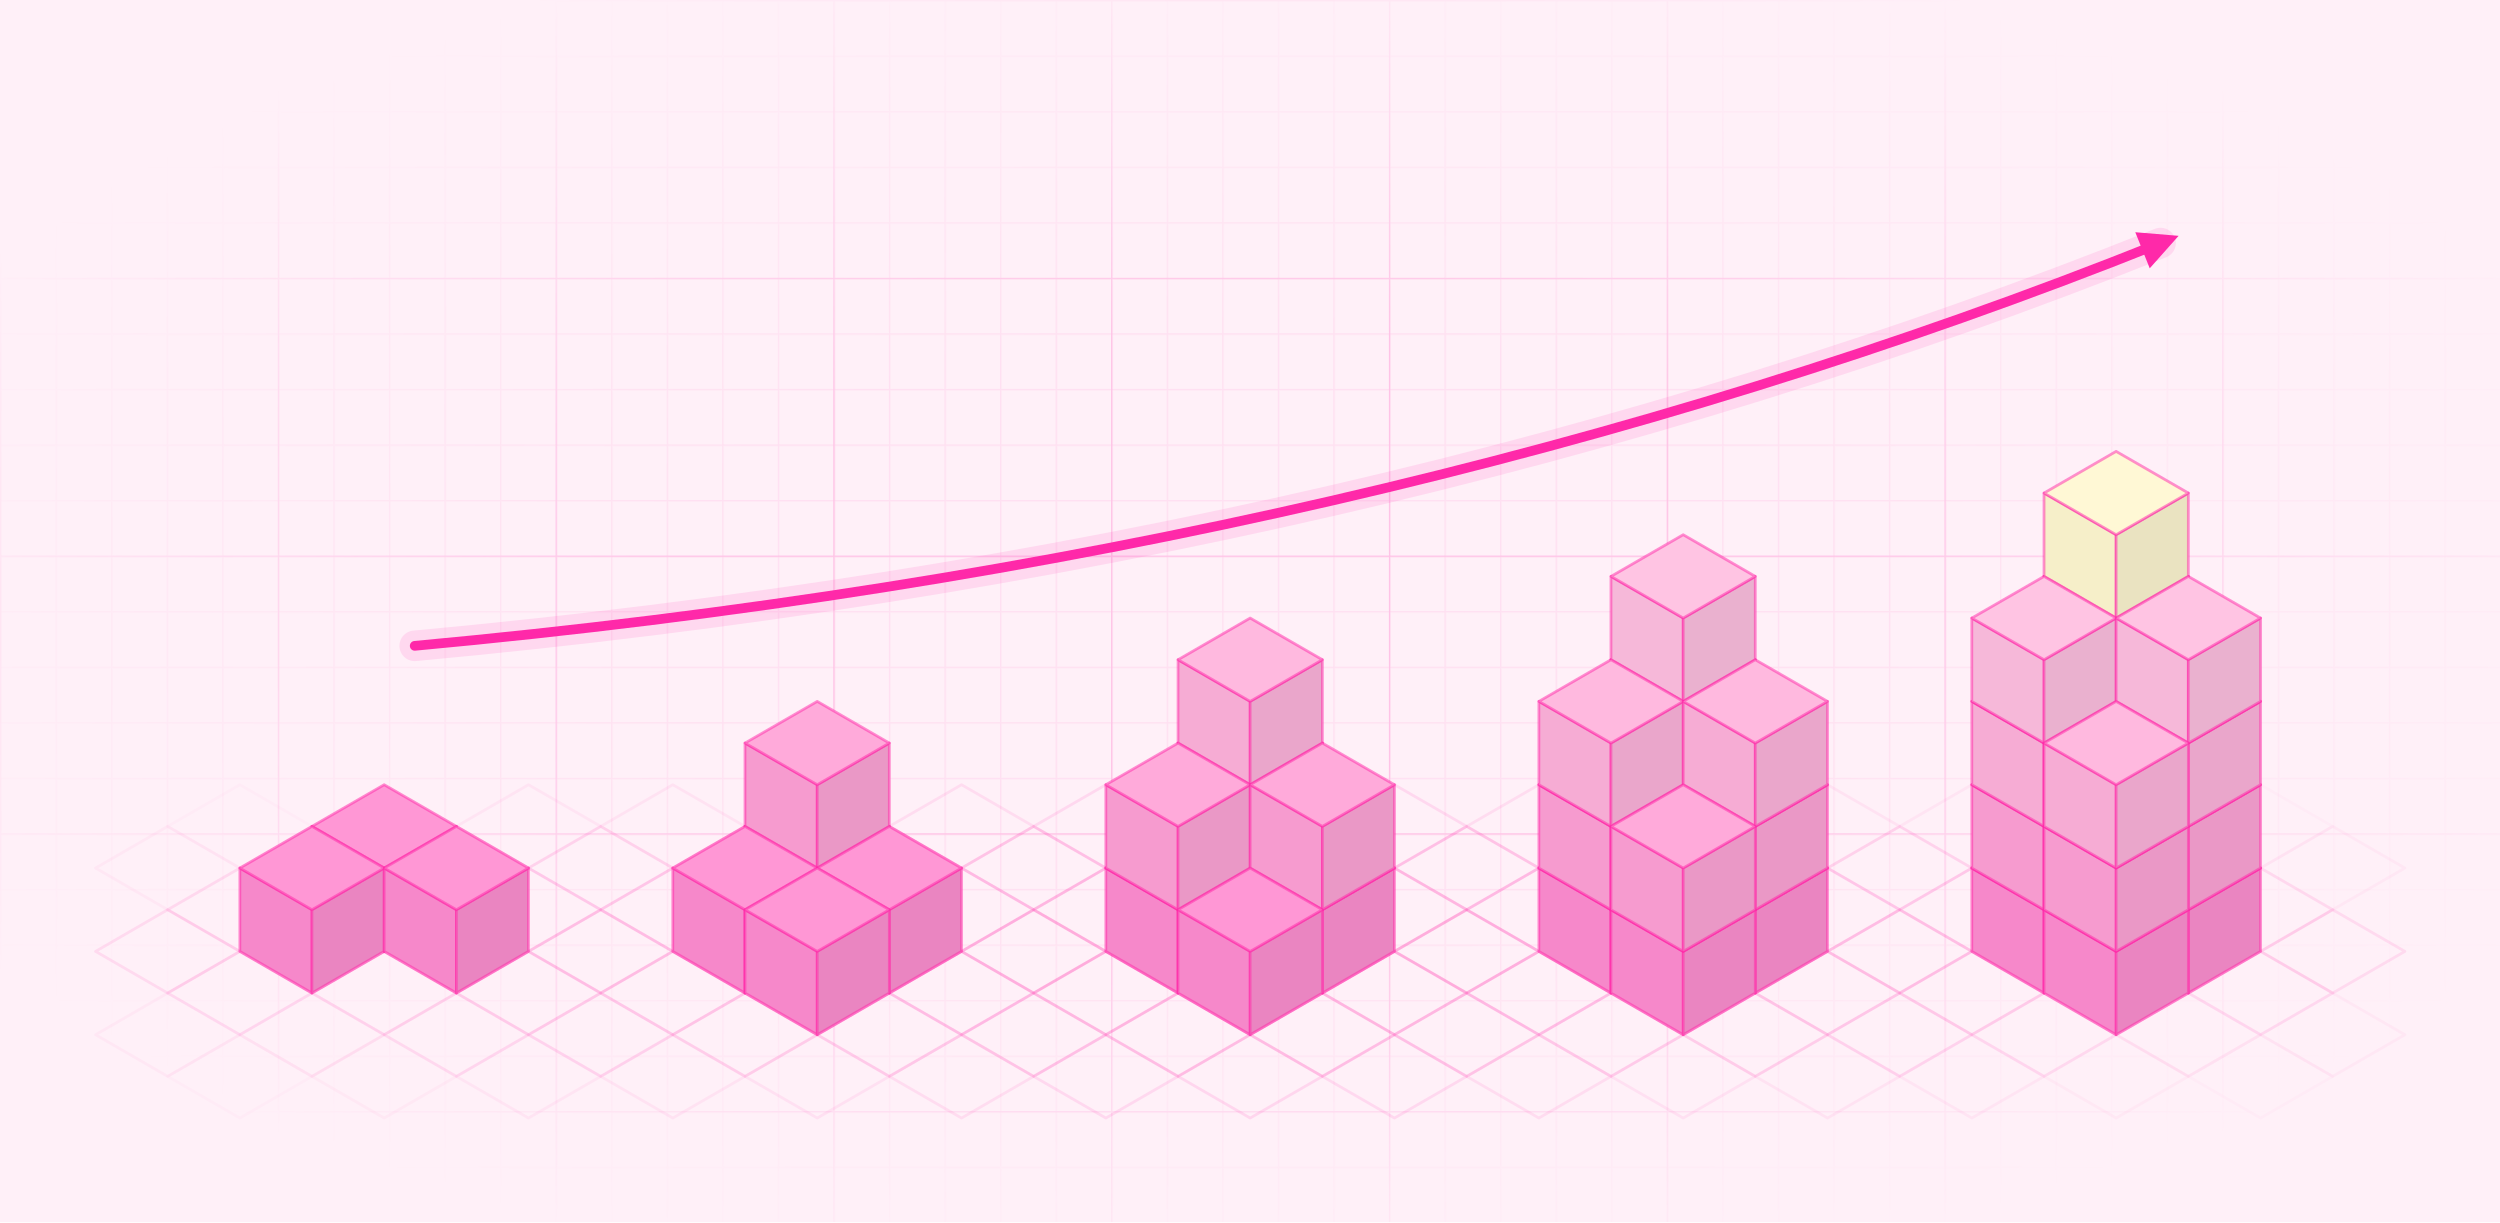
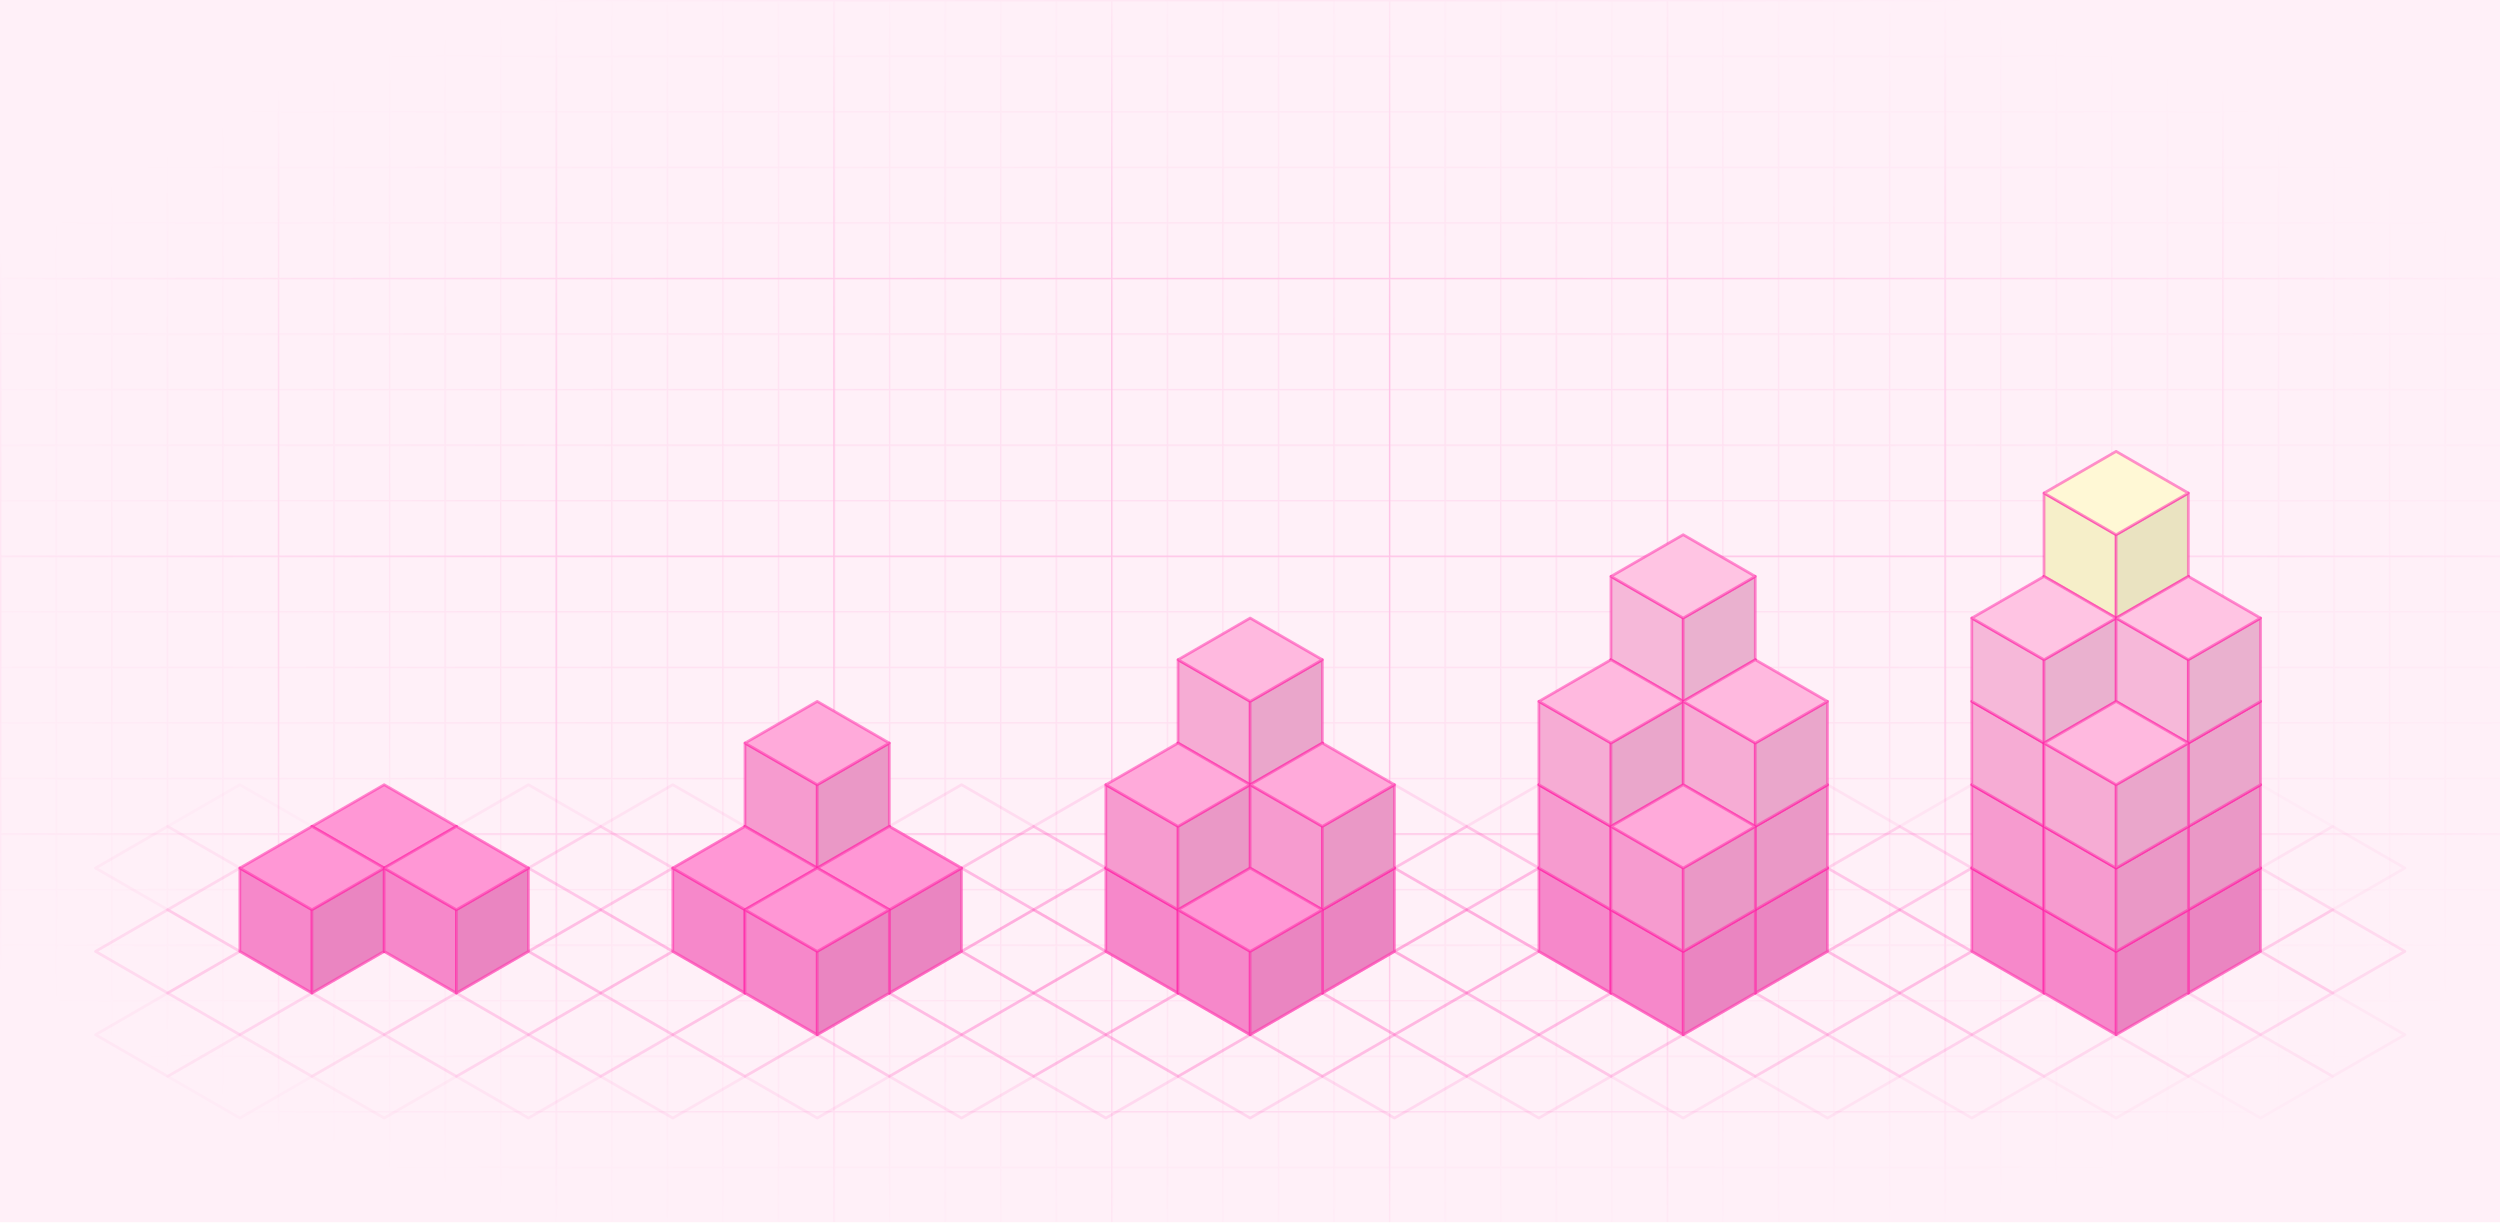
- <svg xmlns="http://www.w3.org/2000/svg" viewBox="0 0 900 440" role="img" aria-label="Five small piles of isometric pink cubes on a grid, each taller than the last, like levels on a career ladder, with an upward trend line above them">
+ <svg xmlns="http://www.w3.org/2000/svg" viewBox="0 0 900 440" role="img" aria-label="Five small piles of isometric pink cubes on a grid, each taller than the last, like levels on a career ladder">
  <g transform="scale(.5)">
    <rect width="1800" height="880" fill="#fff0f8" />
    <defs>
      <pattern id="gs" width="40" height="40" patternUnits="userSpaceOnUse">
        <path d="M40 0H0V40" fill="none" stroke-width="2" stroke="#ff29a9" stroke-opacity=".08" />
      </pattern>
      <pattern id="gl" width="200" height="200" patternUnits="userSpaceOnUse">
        <path d="M200 0H0V200" fill="none" stroke-width="2" stroke="#ff29a9" stroke-opacity=".16" />
      </pattern>
      <radialGradient id="fd" cx="50%" cy="50%" r="58%">
        <stop offset="40%" stop-color="#fff" />
        <stop offset="100%" stop-color="#000" />
      </radialGradient>
      <mask id="gm">
        <rect width="1800" height="880" fill="url(#fd)" />
      </mask>
    </defs>
    <g mask="url(#gm)">
      <rect width="1800" height="880" fill="url(#gs)" />
      <rect width="1800" height="880" fill="url(#gl)" />
    </g>
    <polygon points="172.7,565.0 224.6,595.0 172.7,625.0 120.7,595.0" fill="none" stroke="#ff29a9" stroke-opacity="0.02" stroke-width="2" stroke-linejoin="round" />
    <polygon points="120.7,595.0 172.7,625.0 120.7,655.0 68.8,625.0" fill="none" stroke="#ff29a9" stroke-opacity="0.05" stroke-width="2" stroke-linejoin="round" />
    <polygon points="276.6,565.0 328.6,595.0 276.6,625.0 224.6,595.0" fill="none" stroke="#ff29a9" stroke-opacity="0.04" stroke-width="2" stroke-linejoin="round" />
    <polygon points="224.6,595.0 276.6,625.0 224.6,655.0 172.7,625.0" fill="none" stroke="#ff29a9" stroke-opacity="0.06" stroke-width="2" stroke-linejoin="round" />
    <polygon points="172.7,625.0 224.6,655.0 172.7,685.0 120.7,655.0" fill="none" stroke="#ff29a9" stroke-opacity="0.08" stroke-width="2" stroke-linejoin="round" />
    <polygon points="120.7,655.0 172.7,685.0 120.7,715.0 68.8,685.0" fill="none" stroke="#ff29a9" stroke-opacity="0.11" stroke-width="2" stroke-linejoin="round" />
    <polygon points="380.5,565.0 432.5,595.0 380.5,625.0 328.6,595.0" fill="none" stroke="#ff29a9" stroke-opacity="0.06" stroke-width="2" stroke-linejoin="round" />
    <polygon points="328.6,595.0 380.5,625.0 328.6,655.0 276.6,625.0" fill="none" stroke="#ff29a9" stroke-opacity="0.08" stroke-width="2" stroke-linejoin="round" />
    <polygon points="276.6,625.0 328.6,655.0 276.6,685.0 224.6,655.0" fill="none" stroke="#ff29a9" stroke-opacity="0.10" stroke-width="2" stroke-linejoin="round" />
    <polygon points="224.6,655.0 276.6,685.0 224.6,715.0 172.7,685.0" fill="none" stroke="#ff29a9" stroke-opacity="0.12" stroke-width="2" stroke-linejoin="round" />
    <polygon points="172.7,685.0 224.6,715.0 172.7,745.0 120.7,715.0" fill="none" stroke="#ff29a9" stroke-opacity="0.08" stroke-width="2" stroke-linejoin="round" />
    <polygon points="120.7,715.0 172.7,745.0 120.7,775.0 68.8,745.0" fill="none" stroke="#ff29a9" stroke-opacity="0.05" stroke-width="2" stroke-linejoin="round" />
    <polygon points="484.4,565.0 536.4,595.0 484.4,625.0 432.5,595.0" fill="none" stroke="#ff29a9" stroke-opacity="0.07" stroke-width="2" stroke-linejoin="round" />
    <polygon points="432.5,595.0 484.4,625.0 432.5,655.0 380.5,625.0" fill="none" stroke="#ff29a9" stroke-opacity="0.09" stroke-width="2" stroke-linejoin="round" />
    <polygon points="380.5,625.0 432.5,655.0 380.5,685.0 328.6,655.0" fill="none" stroke="#ff29a9" stroke-opacity="0.12" stroke-width="2" stroke-linejoin="round" />
    <polygon points="328.6,655.0 380.5,685.0 328.6,715.0 276.6,685.0" fill="none" stroke="#ff29a9" stroke-opacity="0.14" stroke-width="2" stroke-linejoin="round" />
    <polygon points="276.6,685.0 328.6,715.0 276.6,745.0 224.6,715.0" fill="none" stroke="#ff29a9" stroke-opacity="0.10" stroke-width="2" stroke-linejoin="round" />
    <polygon points="224.6,715.0 276.6,745.0 224.6,775.0 172.7,745.0" fill="none" stroke="#ff29a9" stroke-opacity="0.06" stroke-width="2" stroke-linejoin="round" />
    <polygon points="172.7,745.0 224.6,775.0 172.7,805.0 120.7,775.0" fill="none" stroke="#ff29a9" stroke-opacity="0.02" stroke-width="2" stroke-linejoin="round" />
    <polygon points="588.4,565.0 640.3,595.0 588.4,625.0 536.4,595.0" fill="none" stroke="#ff29a9" stroke-opacity="0.08" stroke-width="2" stroke-linejoin="round" />
    <polygon points="536.4,595.0 588.4,625.0 536.4,655.0 484.4,625.0" fill="none" stroke="#ff29a9" stroke-opacity="0.11" stroke-width="2" stroke-linejoin="round" />
    <polygon points="484.4,625.0 536.4,655.0 484.4,685.0 432.5,655.0" fill="none" stroke="#ff29a9" stroke-opacity="0.13" stroke-width="2" stroke-linejoin="round" />
    <polygon points="432.5,655.0 484.4,685.0 432.5,715.0 380.5,685.0" fill="none" stroke="#ff29a9" stroke-opacity="0.15" stroke-width="2" stroke-linejoin="round" />
    <polygon points="380.5,685.0 432.5,715.0 380.5,745.0 328.6,715.0" fill="none" stroke="#ff29a9" stroke-opacity="0.12" stroke-width="2" stroke-linejoin="round" />
    <polygon points="328.6,715.0 380.5,745.0 328.6,775.0 276.6,745.0" fill="none" stroke="#ff29a9" stroke-opacity="0.08" stroke-width="2" stroke-linejoin="round" />
    <polygon points="276.6,745.0 328.6,775.0 276.6,805.0 224.6,775.0" fill="none" stroke="#ff29a9" stroke-opacity="0.04" stroke-width="2" stroke-linejoin="round" />
    <polygon points="692.3,565.0 744.2,595.0 692.3,625.0 640.3,595.0" fill="none" stroke="#ff29a9" stroke-opacity="0.10" stroke-width="2" stroke-linejoin="round" />
    <polygon points="640.3,595.0 692.3,625.0 640.3,655.0 588.4,625.0" fill="none" stroke="#ff29a9" stroke-opacity="0.12" stroke-width="2" stroke-linejoin="round" />
    <polygon points="588.4,625.0 640.3,655.0 588.4,685.0 536.4,655.0" fill="none" stroke="#ff29a9" stroke-opacity="0.15" stroke-width="2" stroke-linejoin="round" />
    <polygon points="536.4,655.0 588.4,685.0 536.4,715.0 484.4,685.0" fill="none" stroke="#ff29a9" stroke-opacity="0.17" stroke-width="2" stroke-linejoin="round" />
    <polygon points="484.4,685.0 536.4,715.0 484.4,745.0 432.5,715.0" fill="none" stroke="#ff29a9" stroke-opacity="0.13" stroke-width="2" stroke-linejoin="round" />
    <polygon points="432.5,715.0 484.4,745.0 432.5,775.0 380.5,745.0" fill="none" stroke="#ff29a9" stroke-opacity="0.09" stroke-width="2" stroke-linejoin="round" />
    <polygon points="380.5,745.0 432.5,775.0 380.5,805.0 328.6,775.0" fill="none" stroke="#ff29a9" stroke-opacity="0.06" stroke-width="2" stroke-linejoin="round" />
    <polygon points="796.2,565.0 848.2,595.0 796.2,625.0 744.2,595.0" fill="none" stroke="#ff29a9" stroke-opacity="0.12" stroke-width="2" stroke-linejoin="round" />
    <polygon points="744.2,595.0 796.2,625.0 744.2,655.0 692.3,625.0" fill="none" stroke="#ff29a9" stroke-opacity="0.14" stroke-width="2" stroke-linejoin="round" />
    <polygon points="692.3,625.0 744.2,655.0 692.3,685.0 640.3,655.0" fill="none" stroke="#ff29a9" stroke-opacity="0.16" stroke-width="2" stroke-linejoin="round" />
    <polygon points="640.3,655.0 692.3,685.0 640.3,715.0 588.4,685.0" fill="none" stroke="#ff29a9" stroke-opacity="0.18" stroke-width="2" stroke-linejoin="round" />
    <polygon points="588.4,685.0 640.3,715.0 588.4,745.0 536.4,715.0" fill="none" stroke="#ff29a9" stroke-opacity="0.15" stroke-width="2" stroke-linejoin="round" />
    <polygon points="536.4,715.0 588.4,745.0 536.4,775.0 484.4,745.0" fill="none" stroke="#ff29a9" stroke-opacity="0.11" stroke-width="2" stroke-linejoin="round" />
    <polygon points="484.4,745.0 536.4,775.0 484.4,805.0 432.5,775.0" fill="none" stroke="#ff29a9" stroke-opacity="0.07" stroke-width="2" stroke-linejoin="round" />
    <polygon points="900.1,565.0 952.1,595.0 900.1,625.0 848.2,595.0" fill="none" stroke="#ff29a9" stroke-opacity="0.13" stroke-width="2" stroke-linejoin="round" />
    <polygon points="848.2,595.0 900.1,625.0 848.2,655.0 796.2,625.0" fill="none" stroke="#ff29a9" stroke-opacity="0.15" stroke-width="2" stroke-linejoin="round" />
    <polygon points="796.2,625.0 848.2,655.0 796.2,685.0 744.2,655.0" fill="none" stroke="#ff29a9" stroke-opacity="0.17" stroke-width="2" stroke-linejoin="round" />
    <polygon points="744.2,655.0 796.2,685.0 744.2,715.0 692.3,685.0" fill="none" stroke="#ff29a9" stroke-opacity="0.20" stroke-width="2" stroke-linejoin="round" />
    <polygon points="692.3,685.0 744.2,715.0 692.3,745.0 640.3,715.0" fill="none" stroke="#ff29a9" stroke-opacity="0.16" stroke-width="2" stroke-linejoin="round" />
    <polygon points="640.3,715.0 692.3,745.0 640.3,775.0 588.4,745.0" fill="none" stroke="#ff29a9" stroke-opacity="0.12" stroke-width="2" stroke-linejoin="round" />
    <polygon points="588.4,745.0 640.3,775.0 588.4,805.0 536.4,775.0" fill="none" stroke="#ff29a9" stroke-opacity="0.08" stroke-width="2" stroke-linejoin="round" />
    <polygon points="1004.0,565.0 1056.0,595.0 1004.0,625.0 952.1,595.0" fill="none" stroke="#ff29a9" stroke-opacity="0.12" stroke-width="2" stroke-linejoin="round" />
    <polygon points="952.1,595.0 1004.0,625.0 952.1,655.0 900.1,625.0" fill="none" stroke="#ff29a9" stroke-opacity="0.15" stroke-width="2" stroke-linejoin="round" />
    <polygon points="900.1,625.0 952.1,655.0 900.1,685.0 848.2,655.0" fill="none" stroke="#ff29a9" stroke-opacity="0.19" stroke-width="2" stroke-linejoin="round" />
    <polygon points="848.2,655.0 900.1,685.0 848.2,715.0 796.2,685.0" fill="none" stroke="#ff29a9" stroke-opacity="0.21" stroke-width="2" stroke-linejoin="round" />
    <polygon points="796.2,685.0 848.2,715.0 796.2,745.0 744.2,715.0" fill="none" stroke="#ff29a9" stroke-opacity="0.17" stroke-width="2" stroke-linejoin="round" />
    <polygon points="744.2,715.0 796.2,745.0 744.2,775.0 692.3,745.0" fill="none" stroke="#ff29a9" stroke-opacity="0.14" stroke-width="2" stroke-linejoin="round" />
    <polygon points="692.3,745.0 744.2,775.0 692.3,805.0 640.3,775.0" fill="none" stroke="#ff29a9" stroke-opacity="0.10" stroke-width="2" stroke-linejoin="round" />
    <polygon points="1108.0,565.0 1159.9,595.0 1108.0,625.0 1056.0,595.0" fill="none" stroke="#ff29a9" stroke-opacity="0.10" stroke-width="2" stroke-linejoin="round" />
    <polygon points="1056.0,595.0 1108.0,625.0 1056.0,655.0 1004.0,625.0" fill="none" stroke="#ff29a9" stroke-opacity="0.14" stroke-width="2" stroke-linejoin="round" />
    <polygon points="1004.0,625.0 1056.0,655.0 1004.0,685.0 952.1,655.0" fill="none" stroke="#ff29a9" stroke-opacity="0.17" stroke-width="2" stroke-linejoin="round" />
    <polygon points="952.1,655.0 1004.0,685.0 952.1,715.0 900.1,685.0" fill="none" stroke="#ff29a9" stroke-opacity="0.21" stroke-width="2" stroke-linejoin="round" />
    <polygon points="900.1,685.0 952.1,715.0 900.1,745.0 848.2,715.0" fill="none" stroke="#ff29a9" stroke-opacity="0.19" stroke-width="2" stroke-linejoin="round" />
    <polygon points="848.2,715.0 900.1,745.0 848.2,775.0 796.2,745.0" fill="none" stroke="#ff29a9" stroke-opacity="0.15" stroke-width="2" stroke-linejoin="round" />
    <polygon points="796.2,745.0 848.2,775.0 796.2,805.0 744.2,775.0" fill="none" stroke="#ff29a9" stroke-opacity="0.12" stroke-width="2" stroke-linejoin="round" />
    <polygon points="1211.9,565.0 1263.8,595.0 1211.9,625.0 1159.9,595.0" fill="none" stroke="#ff29a9" stroke-opacity="0.08" stroke-width="2" stroke-linejoin="round" />
    <polygon points="1159.9,595.0 1211.9,625.0 1159.9,655.0 1108.0,625.0" fill="none" stroke="#ff29a9" stroke-opacity="0.12" stroke-width="2" stroke-linejoin="round" />
    <polygon points="1108.0,625.0 1159.9,655.0 1108.0,685.0 1056.0,655.0" fill="none" stroke="#ff29a9" stroke-opacity="0.16" stroke-width="2" stroke-linejoin="round" />
    <polygon points="1056.0,655.0 1108.0,685.0 1056.0,715.0 1004.0,685.0" fill="none" stroke="#ff29a9" stroke-opacity="0.20" stroke-width="2" stroke-linejoin="round" />
    <polygon points="1004.0,685.0 1056.0,715.0 1004.0,745.0 952.1,715.0" fill="none" stroke="#ff29a9" stroke-opacity="0.17" stroke-width="2" stroke-linejoin="round" />
    <polygon points="952.1,715.0 1004.0,745.0 952.1,775.0 900.1,745.0" fill="none" stroke="#ff29a9" stroke-opacity="0.15" stroke-width="2" stroke-linejoin="round" />
    <polygon points="900.1,745.0 952.1,775.0 900.1,805.0 848.2,775.0" fill="none" stroke="#ff29a9" stroke-opacity="0.13" stroke-width="2" stroke-linejoin="round" />
    <polygon points="1315.8,565.0 1367.8,595.0 1315.8,625.0 1263.8,595.0" fill="none" stroke="#ff29a9" stroke-opacity="0.07" stroke-width="2" stroke-linejoin="round" />
    <polygon points="1263.8,595.0 1315.8,625.0 1263.8,655.0 1211.9,625.0" fill="none" stroke="#ff29a9" stroke-opacity="0.11" stroke-width="2" stroke-linejoin="round" />
    <polygon points="1211.9,625.0 1263.8,655.0 1211.9,685.0 1159.9,655.0" fill="none" stroke="#ff29a9" stroke-opacity="0.15" stroke-width="2" stroke-linejoin="round" />
    <polygon points="1159.9,655.0 1211.9,685.0 1159.9,715.0 1108.0,685.0" fill="none" stroke="#ff29a9" stroke-opacity="0.18" stroke-width="2" stroke-linejoin="round" />
    <polygon points="1108.0,685.0 1159.9,715.0 1108.0,745.0 1056.0,715.0" fill="none" stroke="#ff29a9" stroke-opacity="0.16" stroke-width="2" stroke-linejoin="round" />
    <polygon points="1056.0,715.0 1108.0,745.0 1056.0,775.0 1004.0,745.0" fill="none" stroke="#ff29a9" stroke-opacity="0.14" stroke-width="2" stroke-linejoin="round" />
    <polygon points="1004.0,745.0 1056.0,775.0 1004.0,805.0 952.1,775.0" fill="none" stroke="#ff29a9" stroke-opacity="0.12" stroke-width="2" stroke-linejoin="round" />
    <polygon points="1419.7,565.0 1471.7,595.0 1419.7,625.0 1367.8,595.0" fill="none" stroke="#ff29a9" stroke-opacity="0.06" stroke-width="2" stroke-linejoin="round" />
    <polygon points="1367.8,595.0 1419.7,625.0 1367.8,655.0 1315.8,625.0" fill="none" stroke="#ff29a9" stroke-opacity="0.09" stroke-width="2" stroke-linejoin="round" />
    <polygon points="1315.8,625.0 1367.8,655.0 1315.8,685.0 1263.8,655.0" fill="none" stroke="#ff29a9" stroke-opacity="0.13" stroke-width="2" stroke-linejoin="round" />
    <polygon points="1263.8,655.0 1315.8,685.0 1263.8,715.0 1211.9,685.0" fill="none" stroke="#ff29a9" stroke-opacity="0.17" stroke-width="2" stroke-linejoin="round" />
    <polygon points="1211.9,685.0 1263.8,715.0 1211.9,745.0 1159.9,715.0" fill="none" stroke="#ff29a9" stroke-opacity="0.15" stroke-width="2" stroke-linejoin="round" />
    <polygon points="1159.9,715.0 1211.9,745.0 1159.9,775.0 1108.0,745.0" fill="none" stroke="#ff29a9" stroke-opacity="0.12" stroke-width="2" stroke-linejoin="round" />
    <polygon points="1108.0,745.0 1159.9,775.0 1108.0,805.0 1056.0,775.0" fill="none" stroke="#ff29a9" stroke-opacity="0.10" stroke-width="2" stroke-linejoin="round" />
    <polygon points="1523.6,565.0 1575.6,595.0 1523.6,625.0 1471.7,595.0" fill="none" stroke="#ff29a9" stroke-opacity="0.04" stroke-width="2" stroke-linejoin="round" />
    <polygon points="1471.7,595.0 1523.6,625.0 1471.7,655.0 1419.7,625.0" fill="none" stroke="#ff29a9" stroke-opacity="0.08" stroke-width="2" stroke-linejoin="round" />
    <polygon points="1419.7,625.0 1471.7,655.0 1419.7,685.0 1367.8,655.0" fill="none" stroke="#ff29a9" stroke-opacity="0.12" stroke-width="2" stroke-linejoin="round" />
    <polygon points="1367.8,655.0 1419.7,685.0 1367.8,715.0 1315.8,685.0" fill="none" stroke="#ff29a9" stroke-opacity="0.15" stroke-width="2" stroke-linejoin="round" />
    <polygon points="1315.8,685.0 1367.8,715.0 1315.8,745.0 1263.8,715.0" fill="none" stroke="#ff29a9" stroke-opacity="0.13" stroke-width="2" stroke-linejoin="round" />
    <polygon points="1263.8,715.0 1315.8,745.0 1263.8,775.0 1211.9,745.0" fill="none" stroke="#ff29a9" stroke-opacity="0.11" stroke-width="2" stroke-linejoin="round" />
    <polygon points="1211.9,745.0 1263.8,775.0 1211.9,805.0 1159.9,775.0" fill="none" stroke="#ff29a9" stroke-opacity="0.08" stroke-width="2" stroke-linejoin="round" />
    <polygon points="1627.6,565.0 1679.5,595.0 1627.6,625.0 1575.6,595.0" fill="none" stroke="#ff29a9" stroke-opacity="0.02" stroke-width="2" stroke-linejoin="round" />
    <polygon points="1575.6,595.0 1627.6,625.0 1575.6,655.0 1523.6,625.0" fill="none" stroke="#ff29a9" stroke-opacity="0.06" stroke-width="2" stroke-linejoin="round" />
    <polygon points="1523.6,625.0 1575.6,655.0 1523.6,685.0 1471.7,655.0" fill="none" stroke="#ff29a9" stroke-opacity="0.10" stroke-width="2" stroke-linejoin="round" />
    <polygon points="1471.7,655.0 1523.6,685.0 1471.7,715.0 1419.7,685.0" fill="none" stroke="#ff29a9" stroke-opacity="0.14" stroke-width="2" stroke-linejoin="round" />
    <polygon points="1419.7,685.0 1471.7,715.0 1419.7,745.0 1367.8,715.0" fill="none" stroke="#ff29a9" stroke-opacity="0.12" stroke-width="2" stroke-linejoin="round" />
    <polygon points="1367.8,715.0 1419.7,745.0 1367.8,775.0 1315.8,745.0" fill="none" stroke="#ff29a9" stroke-opacity="0.09" stroke-width="2" stroke-linejoin="round" />
    <polygon points="1315.8,745.0 1367.8,775.0 1315.8,805.0 1263.8,775.0" fill="none" stroke="#ff29a9" stroke-opacity="0.07" stroke-width="2" stroke-linejoin="round" />
    <polygon points="1679.5,595.0 1731.5,625.0 1679.5,655.0 1627.6,625.0" fill="none" stroke="#ff29a9" stroke-opacity="0.05" stroke-width="2" stroke-linejoin="round" />
    <polygon points="1627.6,625.0 1679.5,655.0 1627.6,685.0 1575.6,655.0" fill="none" stroke="#ff29a9" stroke-opacity="0.08" stroke-width="2" stroke-linejoin="round" />
    <polygon points="1575.6,655.0 1627.6,685.0 1575.6,715.0 1523.6,685.0" fill="none" stroke="#ff29a9" stroke-opacity="0.12" stroke-width="2" stroke-linejoin="round" />
    <polygon points="1523.6,685.0 1575.6,715.0 1523.6,745.0 1471.7,715.0" fill="none" stroke="#ff29a9" stroke-opacity="0.10" stroke-width="2" stroke-linejoin="round" />
    <polygon points="1471.7,715.0 1523.6,745.0 1471.7,775.0 1419.7,745.0" fill="none" stroke="#ff29a9" stroke-opacity="0.08" stroke-width="2" stroke-linejoin="round" />
    <polygon points="1419.7,745.0 1471.7,775.0 1419.7,805.0 1367.8,775.0" fill="none" stroke="#ff29a9" stroke-opacity="0.06" stroke-width="2" stroke-linejoin="round" />
    <polygon points="1679.5,655.0 1731.5,685.0 1679.5,715.0 1627.6,685.0" fill="none" stroke="#ff29a9" stroke-opacity="0.11" stroke-width="2" stroke-linejoin="round" />
    <polygon points="1627.6,685.0 1679.5,715.0 1627.6,745.0 1575.6,715.0" fill="none" stroke="#ff29a9" stroke-opacity="0.08" stroke-width="2" stroke-linejoin="round" />
    <polygon points="1575.6,715.0 1627.6,745.0 1575.6,775.0 1523.6,745.0" fill="none" stroke="#ff29a9" stroke-opacity="0.06" stroke-width="2" stroke-linejoin="round" />
    <polygon points="1523.6,745.0 1575.6,775.0 1523.6,805.0 1471.7,775.0" fill="none" stroke="#ff29a9" stroke-opacity="0.04" stroke-width="2" stroke-linejoin="round" />
    <polygon points="1679.5,715.0 1731.5,745.0 1679.5,775.0 1627.6,745.0" fill="none" stroke="#ff29a9" stroke-opacity="0.05" stroke-width="2" stroke-linejoin="round" />
    <polygon points="1627.6,745.0 1679.5,775.0 1627.6,805.0 1575.6,775.0" fill="none" stroke="#ff29a9" stroke-opacity="0.02" stroke-width="2" stroke-linejoin="round" />
    <polygon points="224.6,655.0 276.6,685.0 276.6,625.0 224.6,595.0" fill="#f688ca" stroke="#ff29a9" stroke-opacity=".5" stroke-width="2" stroke-linejoin="round" />
    <polygon points="328.6,655.0 276.6,685.0 276.6,625.0 328.6,595.0" fill="#ea85c1" stroke="#ff29a9" stroke-opacity=".5" stroke-width="2" stroke-linejoin="round" />
    <polygon points="276.6,565.0 328.6,595.0 276.6,625.0 224.6,595.0" fill="#ff97d5" stroke="#ff29a9" stroke-opacity=".5" stroke-width="2" stroke-linejoin="round" />
    <polygon points="536.4,655.0 588.4,685.0 588.4,625.0 536.4,595.0" fill="#f688ca" stroke="#ff29a9" stroke-opacity=".5" stroke-width="2" stroke-linejoin="round" />
    <polygon points="640.3,655.0 588.4,685.0 588.4,625.0 640.3,595.0" fill="#ea85c1" stroke="#ff29a9" stroke-opacity=".5" stroke-width="2" stroke-linejoin="round" />
    <polygon points="588.4,565.0 640.3,595.0 588.4,625.0 536.4,595.0" fill="#ff97d5" stroke="#ff29a9" stroke-opacity=".5" stroke-width="2" stroke-linejoin="round" />
    <polygon points="848.2,655.0 900.1,685.0 900.1,625.0 848.2,595.0" fill="#f688ca" stroke="#ff29a9" stroke-opacity=".5" stroke-width="2" stroke-linejoin="round" />
    <polygon points="952.1,655.0 900.1,685.0 900.1,625.0 952.1,595.0" fill="#ea85c1" stroke="#ff29a9" stroke-opacity=".5" stroke-width="2" stroke-linejoin="round" />
    <polygon points="900.1,565.0 952.1,595.0 900.1,625.0 848.2,595.0" fill="#ff97d5" stroke="#ff29a9" stroke-opacity=".5" stroke-width="2" stroke-linejoin="round" />
    <polygon points="1159.9,655.0 1211.9,685.0 1211.9,625.0 1159.9,595.0" fill="#f688ca" stroke="#ff29a9" stroke-opacity=".5" stroke-width="2" stroke-linejoin="round" />
    <polygon points="1263.8,655.0 1211.9,685.0 1211.9,625.0 1263.8,595.0" fill="#ea85c1" stroke="#ff29a9" stroke-opacity=".5" stroke-width="2" stroke-linejoin="round" />
    <polygon points="1211.9,565.0 1263.8,595.0 1211.9,625.0 1159.9,595.0" fill="#ff97d5" stroke="#ff29a9" stroke-opacity=".5" stroke-width="2" stroke-linejoin="round" />
    <polygon points="1471.7,655.0 1523.6,685.0 1523.6,625.0 1471.7,595.0" fill="#f688ca" stroke="#ff29a9" stroke-opacity=".5" stroke-width="2" stroke-linejoin="round" />
    <polygon points="1575.6,655.0 1523.6,685.0 1523.6,625.0 1575.6,595.0" fill="#ea85c1" stroke="#ff29a9" stroke-opacity=".5" stroke-width="2" stroke-linejoin="round" />
    <polygon points="1523.6,565.0 1575.6,595.0 1523.6,625.0 1471.7,595.0" fill="#ff97d5" stroke="#ff29a9" stroke-opacity=".5" stroke-width="2" stroke-linejoin="round" />
    <polygon points="536.4,595.0 588.4,625.0 588.4,565.0 536.4,535.0" fill="#f69bcf" stroke="#ff29a9" stroke-opacity=".5" stroke-width="2" stroke-linejoin="round" />
    <polygon points="640.3,595.0 588.4,625.0 588.4,565.0 640.3,535.0" fill="#ea98c6" stroke="#ff29a9" stroke-opacity=".5" stroke-width="2" stroke-linejoin="round" />
    <polygon points="588.4,505.0 640.3,535.0 588.4,565.0 536.4,535.0" fill="#ffaada" stroke="#ff29a9" stroke-opacity=".5" stroke-width="2" stroke-linejoin="round" />
    <polygon points="848.2,595.0 900.1,625.0 900.1,565.0 848.2,535.0" fill="#f69bcf" stroke="#ff29a9" stroke-opacity=".5" stroke-width="2" stroke-linejoin="round" />
    <polygon points="952.1,595.0 900.1,625.0 900.1,565.0 952.1,535.0" fill="#ea98c6" stroke="#ff29a9" stroke-opacity=".5" stroke-width="2" stroke-linejoin="round" />
    <polygon points="900.1,505.0 952.1,535.0 900.1,565.0 848.2,535.0" fill="#ffaada" stroke="#ff29a9" stroke-opacity=".5" stroke-width="2" stroke-linejoin="round" />
    <polygon points="1159.9,595.0 1211.9,625.0 1211.9,565.0 1159.9,535.0" fill="#f69bcf" stroke="#ff29a9" stroke-opacity=".5" stroke-width="2" stroke-linejoin="round" />
    <polygon points="1263.8,595.0 1211.9,625.0 1211.9,565.0 1263.8,535.0" fill="#ea98c6" stroke="#ff29a9" stroke-opacity=".5" stroke-width="2" stroke-linejoin="round" />
    <polygon points="1211.9,505.0 1263.8,535.0 1211.9,565.0 1159.9,535.0" fill="#ffaada" stroke="#ff29a9" stroke-opacity=".5" stroke-width="2" stroke-linejoin="round" />
    <polygon points="1471.7,595.0 1523.6,625.0 1523.6,565.0 1471.7,535.0" fill="#f69bcf" stroke="#ff29a9" stroke-opacity=".5" stroke-width="2" stroke-linejoin="round" />
    <polygon points="1575.6,595.0 1523.6,625.0 1523.6,565.0 1575.6,535.0" fill="#ea98c6" stroke="#ff29a9" stroke-opacity=".5" stroke-width="2" stroke-linejoin="round" />
    <polygon points="1523.6,505.0 1575.6,535.0 1523.6,565.0 1471.7,535.0" fill="#ffaada" stroke="#ff29a9" stroke-opacity=".5" stroke-width="2" stroke-linejoin="round" />
    <polygon points="848.2,535.0 900.1,565.0 900.1,505.0 848.2,475.0" fill="#f6acd4" stroke="#ff29a9" stroke-opacity=".5" stroke-width="2" stroke-linejoin="round" />
    <polygon points="952.1,535.0 900.1,565.0 900.1,505.0 952.1,475.0" fill="#eaa6cb" stroke="#ff29a9" stroke-opacity=".5" stroke-width="2" stroke-linejoin="round" />
    <polygon points="900.1,445.0 952.1,475.0 900.1,505.0 848.2,475.0" fill="#ffb9df" stroke="#ff29a9" stroke-opacity=".5" stroke-width="2" stroke-linejoin="round" />
    <polygon points="1159.9,535.0 1211.9,565.0 1211.9,505.0 1159.9,475.0" fill="#f6acd4" stroke="#ff29a9" stroke-opacity=".5" stroke-width="2" stroke-linejoin="round" />
    <polygon points="1263.8,535.0 1211.9,565.0 1211.9,505.0 1263.8,475.0" fill="#eaa6cb" stroke="#ff29a9" stroke-opacity=".5" stroke-width="2" stroke-linejoin="round" />
    <polygon points="1211.9,445.0 1263.8,475.0 1211.9,505.0 1159.9,475.0" fill="#ffb9df" stroke="#ff29a9" stroke-opacity=".5" stroke-width="2" stroke-linejoin="round" />
    <polygon points="1471.7,535.0 1523.6,565.0 1523.6,505.0 1471.7,475.0" fill="#f6acd4" stroke="#ff29a9" stroke-opacity=".5" stroke-width="2" stroke-linejoin="round" />
    <polygon points="1575.6,535.0 1523.6,565.0 1523.6,505.0 1575.6,475.0" fill="#eaa6cb" stroke="#ff29a9" stroke-opacity=".5" stroke-width="2" stroke-linejoin="round" />
    <polygon points="1523.6,445.0 1575.6,475.0 1523.6,505.0 1471.7,475.0" fill="#ffb9df" stroke="#ff29a9" stroke-opacity=".5" stroke-width="2" stroke-linejoin="round" />
    <polygon points="1159.9,475.0 1211.9,505.0 1211.9,445.0 1159.9,415.0" fill="#f6b8d9" stroke="#ff29a9" stroke-opacity=".5" stroke-width="2" stroke-linejoin="round" />
    <polygon points="1263.8,475.0 1211.9,505.0 1211.9,445.0 1263.8,415.0" fill="#eab1cf" stroke="#ff29a9" stroke-opacity=".5" stroke-width="2" stroke-linejoin="round" />
    <polygon points="1211.9,385.0 1263.8,415.0 1211.9,445.0 1159.9,415.0" fill="#ffc4e3" stroke="#ff29a9" stroke-opacity=".5" stroke-width="2" stroke-linejoin="round" />
    <polygon points="1471.7,475.0 1523.6,505.0 1523.6,445.0 1471.7,415.0" fill="#f6b8d9" stroke="#ff29a9" stroke-opacity=".5" stroke-width="2" stroke-linejoin="round" />
    <polygon points="1575.6,475.0 1523.6,505.0 1523.6,445.0 1575.6,415.0" fill="#eab1cf" stroke="#ff29a9" stroke-opacity=".5" stroke-width="2" stroke-linejoin="round" />
    <polygon points="1523.6,385.0 1575.6,415.0 1523.6,445.0 1471.7,415.0" fill="#ffc4e3" stroke="#ff29a9" stroke-opacity=".5" stroke-width="2" stroke-linejoin="round" />
    <polygon points="1471.7,415.0 1523.6,445.0 1523.6,385.0 1471.7,355.0" fill="#f6efc9" stroke="#ff29a9" stroke-opacity=".5" stroke-width="2" stroke-linejoin="round" />
    <polygon points="1575.6,415.0 1523.6,445.0 1523.6,385.0 1575.6,355.0" fill="#eae3c1" stroke="#ff29a9" stroke-opacity=".5" stroke-width="2" stroke-linejoin="round" />
    <polygon points="1523.6,325.0 1575.6,355.0 1523.6,385.0 1471.7,355.0" fill="#fff8d5" stroke="#ff29a9" stroke-opacity=".5" stroke-width="2" stroke-linejoin="round" />
    <polygon points="172.7,685.0 224.6,715.0 224.6,655.0 172.7,625.0" fill="#f688ca" stroke="#ff29a9" stroke-opacity=".5" stroke-width="2" stroke-linejoin="round" />
    <polygon points="276.6,685.0 224.6,715.0 224.6,655.0 276.6,625.0" fill="#ea85c1" stroke="#ff29a9" stroke-opacity=".5" stroke-width="2" stroke-linejoin="round" />
    <polygon points="224.6,595.0 276.6,625.0 224.6,655.0 172.7,625.0" fill="#ff97d5" stroke="#ff29a9" stroke-opacity=".5" stroke-width="2" stroke-linejoin="round" />
    <polygon points="276.6,685.0 328.6,715.0 328.6,655.0 276.6,625.0" fill="#f688ca" stroke="#ff29a9" stroke-opacity=".5" stroke-width="2" stroke-linejoin="round" />
    <polygon points="380.5,685.0 328.6,715.0 328.6,655.0 380.5,625.0" fill="#ea85c1" stroke="#ff29a9" stroke-opacity=".5" stroke-width="2" stroke-linejoin="round" />
    <polygon points="328.6,595.0 380.5,625.0 328.6,655.0 276.6,625.0" fill="#ff97d5" stroke="#ff29a9" stroke-opacity=".5" stroke-width="2" stroke-linejoin="round" />
    <polygon points="484.4,685.0 536.4,715.0 536.4,655.0 484.4,625.0" fill="#f688ca" stroke="#ff29a9" stroke-opacity=".5" stroke-width="2" stroke-linejoin="round" />
    <polygon points="588.4,685.0 536.4,715.0 536.4,655.0 588.4,625.0" fill="#ea85c1" stroke="#ff29a9" stroke-opacity=".5" stroke-width="2" stroke-linejoin="round" />
    <polygon points="536.4,595.0 588.4,625.0 536.4,655.0 484.4,625.0" fill="#ff97d5" stroke="#ff29a9" stroke-opacity=".5" stroke-width="2" stroke-linejoin="round" />
    <polygon points="588.4,685.0 640.3,715.0 640.3,655.0 588.4,625.0" fill="#f688ca" stroke="#ff29a9" stroke-opacity=".5" stroke-width="2" stroke-linejoin="round" />
    <polygon points="692.3,685.0 640.3,715.0 640.3,655.0 692.3,625.0" fill="#ea85c1" stroke="#ff29a9" stroke-opacity=".5" stroke-width="2" stroke-linejoin="round" />
    <polygon points="640.3,595.0 692.3,625.0 640.3,655.0 588.4,625.0" fill="#ff97d5" stroke="#ff29a9" stroke-opacity=".5" stroke-width="2" stroke-linejoin="round" />
    <polygon points="796.2,685.0 848.2,715.0 848.2,655.0 796.2,625.0" fill="#f688ca" stroke="#ff29a9" stroke-opacity=".5" stroke-width="2" stroke-linejoin="round" />
    <polygon points="900.1,685.0 848.2,715.0 848.2,655.0 900.1,625.0" fill="#ea85c1" stroke="#ff29a9" stroke-opacity=".5" stroke-width="2" stroke-linejoin="round" />
    <polygon points="848.2,595.0 900.1,625.0 848.2,655.0 796.2,625.0" fill="#ff97d5" stroke="#ff29a9" stroke-opacity=".5" stroke-width="2" stroke-linejoin="round" />
    <polygon points="900.1,685.0 952.1,715.0 952.1,655.0 900.1,625.0" fill="#f688ca" stroke="#ff29a9" stroke-opacity=".5" stroke-width="2" stroke-linejoin="round" />
    <polygon points="1004.0,685.0 952.1,715.0 952.1,655.0 1004.0,625.0" fill="#ea85c1" stroke="#ff29a9" stroke-opacity=".5" stroke-width="2" stroke-linejoin="round" />
    <polygon points="952.1,595.0 1004.0,625.0 952.1,655.0 900.1,625.0" fill="#ff97d5" stroke="#ff29a9" stroke-opacity=".5" stroke-width="2" stroke-linejoin="round" />
    <polygon points="1108.0,685.0 1159.9,715.0 1159.9,655.0 1108.0,625.0" fill="#f688ca" stroke="#ff29a9" stroke-opacity=".5" stroke-width="2" stroke-linejoin="round" />
    <polygon points="1211.9,685.0 1159.9,715.0 1159.9,655.0 1211.9,625.0" fill="#ea85c1" stroke="#ff29a9" stroke-opacity=".5" stroke-width="2" stroke-linejoin="round" />
    <polygon points="1159.9,595.0 1211.9,625.0 1159.9,655.0 1108.0,625.0" fill="#ff97d5" stroke="#ff29a9" stroke-opacity=".5" stroke-width="2" stroke-linejoin="round" />
    <polygon points="1211.9,685.0 1263.8,715.0 1263.8,655.0 1211.9,625.0" fill="#f688ca" stroke="#ff29a9" stroke-opacity=".5" stroke-width="2" stroke-linejoin="round" />
    <polygon points="1315.8,685.0 1263.8,715.0 1263.8,655.0 1315.8,625.0" fill="#ea85c1" stroke="#ff29a9" stroke-opacity=".5" stroke-width="2" stroke-linejoin="round" />
    <polygon points="1263.8,595.0 1315.8,625.0 1263.8,655.0 1211.9,625.0" fill="#ff97d5" stroke="#ff29a9" stroke-opacity=".5" stroke-width="2" stroke-linejoin="round" />
    <polygon points="1419.7,685.0 1471.7,715.0 1471.7,655.0 1419.7,625.0" fill="#f688ca" stroke="#ff29a9" stroke-opacity=".5" stroke-width="2" stroke-linejoin="round" />
    <polygon points="1523.6,685.0 1471.7,715.0 1471.7,655.0 1523.6,625.0" fill="#ea85c1" stroke="#ff29a9" stroke-opacity=".5" stroke-width="2" stroke-linejoin="round" />
    <polygon points="1471.7,595.0 1523.6,625.0 1471.7,655.0 1419.7,625.0" fill="#ff97d5" stroke="#ff29a9" stroke-opacity=".5" stroke-width="2" stroke-linejoin="round" />
    <polygon points="1523.6,685.0 1575.6,715.0 1575.6,655.0 1523.6,625.0" fill="#f688ca" stroke="#ff29a9" stroke-opacity=".5" stroke-width="2" stroke-linejoin="round" />
    <polygon points="1627.6,685.0 1575.6,715.0 1575.6,655.0 1627.6,625.0" fill="#ea85c1" stroke="#ff29a9" stroke-opacity=".5" stroke-width="2" stroke-linejoin="round" />
    <polygon points="1575.6,595.0 1627.6,625.0 1575.6,655.0 1523.6,625.0" fill="#ff97d5" stroke="#ff29a9" stroke-opacity=".5" stroke-width="2" stroke-linejoin="round" />
    <polygon points="796.2,625.0 848.2,655.0 848.2,595.0 796.2,565.0" fill="#f69bcf" stroke="#ff29a9" stroke-opacity=".5" stroke-width="2" stroke-linejoin="round" />
    <polygon points="900.1,625.0 848.2,655.0 848.2,595.0 900.1,565.0" fill="#ea98c6" stroke="#ff29a9" stroke-opacity=".5" stroke-width="2" stroke-linejoin="round" />
    <polygon points="848.2,535.0 900.1,565.0 848.2,595.0 796.2,565.0" fill="#ffaada" stroke="#ff29a9" stroke-opacity=".5" stroke-width="2" stroke-linejoin="round" />
    <polygon points="900.1,625.0 952.1,655.0 952.1,595.0 900.1,565.0" fill="#f69bcf" stroke="#ff29a9" stroke-opacity=".5" stroke-width="2" stroke-linejoin="round" />
    <polygon points="1004.0,625.0 952.1,655.0 952.1,595.0 1004.0,565.0" fill="#ea98c6" stroke="#ff29a9" stroke-opacity=".5" stroke-width="2" stroke-linejoin="round" />
    <polygon points="952.1,535.0 1004.0,565.0 952.1,595.0 900.1,565.0" fill="#ffaada" stroke="#ff29a9" stroke-opacity=".5" stroke-width="2" stroke-linejoin="round" />
    <polygon points="1108.0,625.0 1159.9,655.0 1159.9,595.0 1108.0,565.0" fill="#f69bcf" stroke="#ff29a9" stroke-opacity=".5" stroke-width="2" stroke-linejoin="round" />
    <polygon points="1211.9,625.0 1159.9,655.0 1159.9,595.0 1211.9,565.0" fill="#ea98c6" stroke="#ff29a9" stroke-opacity=".5" stroke-width="2" stroke-linejoin="round" />
    <polygon points="1159.9,535.0 1211.9,565.0 1159.9,595.0 1108.0,565.0" fill="#ffaada" stroke="#ff29a9" stroke-opacity=".5" stroke-width="2" stroke-linejoin="round" />
    <polygon points="1211.9,625.0 1263.8,655.0 1263.8,595.0 1211.9,565.0" fill="#f69bcf" stroke="#ff29a9" stroke-opacity=".5" stroke-width="2" stroke-linejoin="round" />
    <polygon points="1315.8,625.0 1263.8,655.0 1263.8,595.0 1315.8,565.0" fill="#ea98c6" stroke="#ff29a9" stroke-opacity=".5" stroke-width="2" stroke-linejoin="round" />
    <polygon points="1263.8,535.0 1315.8,565.0 1263.8,595.0 1211.9,565.0" fill="#ffaada" stroke="#ff29a9" stroke-opacity=".5" stroke-width="2" stroke-linejoin="round" />
    <polygon points="1419.7,625.0 1471.7,655.0 1471.7,595.0 1419.7,565.0" fill="#f69bcf" stroke="#ff29a9" stroke-opacity=".5" stroke-width="2" stroke-linejoin="round" />
    <polygon points="1523.6,625.0 1471.7,655.0 1471.7,595.0 1523.6,565.0" fill="#ea98c6" stroke="#ff29a9" stroke-opacity=".5" stroke-width="2" stroke-linejoin="round" />
    <polygon points="1471.7,535.0 1523.6,565.0 1471.7,595.0 1419.7,565.0" fill="#ffaada" stroke="#ff29a9" stroke-opacity=".5" stroke-width="2" stroke-linejoin="round" />
    <polygon points="1523.6,625.0 1575.6,655.0 1575.6,595.0 1523.6,565.0" fill="#f69bcf" stroke="#ff29a9" stroke-opacity=".5" stroke-width="2" stroke-linejoin="round" />
    <polygon points="1627.6,625.0 1575.6,655.0 1575.6,595.0 1627.6,565.0" fill="#ea98c6" stroke="#ff29a9" stroke-opacity=".5" stroke-width="2" stroke-linejoin="round" />
    <polygon points="1575.6,535.0 1627.6,565.0 1575.6,595.0 1523.6,565.0" fill="#ffaada" stroke="#ff29a9" stroke-opacity=".5" stroke-width="2" stroke-linejoin="round" />
    <polygon points="1108.0,565.0 1159.9,595.0 1159.9,535.0 1108.0,505.0" fill="#f6acd4" stroke="#ff29a9" stroke-opacity=".5" stroke-width="2" stroke-linejoin="round" />
    <polygon points="1211.9,565.0 1159.9,595.0 1159.9,535.0 1211.9,505.0" fill="#eaa6cb" stroke="#ff29a9" stroke-opacity=".5" stroke-width="2" stroke-linejoin="round" />
    <polygon points="1159.9,475.0 1211.9,505.0 1159.9,535.0 1108.0,505.0" fill="#ffb9df" stroke="#ff29a9" stroke-opacity=".5" stroke-width="2" stroke-linejoin="round" />
    <polygon points="1211.9,565.0 1263.8,595.0 1263.8,535.0 1211.9,505.0" fill="#f6acd4" stroke="#ff29a9" stroke-opacity=".5" stroke-width="2" stroke-linejoin="round" />
    <polygon points="1315.8,565.0 1263.8,595.0 1263.8,535.0 1315.8,505.0" fill="#eaa6cb" stroke="#ff29a9" stroke-opacity=".5" stroke-width="2" stroke-linejoin="round" />
    <polygon points="1263.8,475.0 1315.8,505.0 1263.8,535.0 1211.9,505.0" fill="#ffb9df" stroke="#ff29a9" stroke-opacity=".5" stroke-width="2" stroke-linejoin="round" />
    <polygon points="1419.7,565.0 1471.7,595.0 1471.7,535.0 1419.7,505.0" fill="#f6acd4" stroke="#ff29a9" stroke-opacity=".5" stroke-width="2" stroke-linejoin="round" />
    <polygon points="1523.6,565.0 1471.7,595.0 1471.7,535.0 1523.6,505.0" fill="#eaa6cb" stroke="#ff29a9" stroke-opacity=".5" stroke-width="2" stroke-linejoin="round" />
    <polygon points="1471.7,475.0 1523.6,505.0 1471.7,535.0 1419.7,505.0" fill="#ffb9df" stroke="#ff29a9" stroke-opacity=".5" stroke-width="2" stroke-linejoin="round" />
    <polygon points="1523.6,565.0 1575.6,595.0 1575.6,535.0 1523.6,505.0" fill="#f6acd4" stroke="#ff29a9" stroke-opacity=".5" stroke-width="2" stroke-linejoin="round" />
    <polygon points="1627.6,565.0 1575.6,595.0 1575.6,535.0 1627.6,505.0" fill="#eaa6cb" stroke="#ff29a9" stroke-opacity=".5" stroke-width="2" stroke-linejoin="round" />
    <polygon points="1575.6,475.0 1627.6,505.0 1575.6,535.0 1523.6,505.0" fill="#ffb9df" stroke="#ff29a9" stroke-opacity=".5" stroke-width="2" stroke-linejoin="round" />
    <polygon points="1419.7,505.0 1471.7,535.0 1471.7,475.0 1419.7,445.0" fill="#f6b8d9" stroke="#ff29a9" stroke-opacity=".5" stroke-width="2" stroke-linejoin="round" />
    <polygon points="1523.6,505.0 1471.7,535.0 1471.7,475.0 1523.6,445.0" fill="#eab1cf" stroke="#ff29a9" stroke-opacity=".5" stroke-width="2" stroke-linejoin="round" />
    <polygon points="1471.7,415.0 1523.6,445.0 1471.7,475.0 1419.7,445.0" fill="#ffc4e3" stroke="#ff29a9" stroke-opacity=".5" stroke-width="2" stroke-linejoin="round" />
    <polygon points="1523.6,505.0 1575.6,535.0 1575.6,475.0 1523.6,445.0" fill="#f6b8d9" stroke="#ff29a9" stroke-opacity=".5" stroke-width="2" stroke-linejoin="round" />
    <polygon points="1627.6,505.0 1575.6,535.0 1575.6,475.0 1627.6,445.0" fill="#eab1cf" stroke="#ff29a9" stroke-opacity=".5" stroke-width="2" stroke-linejoin="round" />
    <polygon points="1575.6,415.0 1627.6,445.0 1575.6,475.0 1523.6,445.0" fill="#ffc4e3" stroke="#ff29a9" stroke-opacity=".5" stroke-width="2" stroke-linejoin="round" />
    <polygon points="536.4,715.0 588.4,745.0 588.4,685.0 536.4,655.0" fill="#f688ca" stroke="#ff29a9" stroke-opacity=".5" stroke-width="2" stroke-linejoin="round" />
    <polygon points="640.3,715.0 588.4,745.0 588.4,685.0 640.3,655.0" fill="#ea85c1" stroke="#ff29a9" stroke-opacity=".5" stroke-width="2" stroke-linejoin="round" />
    <polygon points="588.4,625.0 640.3,655.0 588.4,685.0 536.4,655.0" fill="#ff97d5" stroke="#ff29a9" stroke-opacity=".5" stroke-width="2" stroke-linejoin="round" />
    <polygon points="848.2,715.0 900.1,745.0 900.1,685.0 848.2,655.0" fill="#f688ca" stroke="#ff29a9" stroke-opacity=".5" stroke-width="2" stroke-linejoin="round" />
    <polygon points="952.1,715.0 900.1,745.0 900.1,685.0 952.1,655.0" fill="#ea85c1" stroke="#ff29a9" stroke-opacity=".5" stroke-width="2" stroke-linejoin="round" />
    <polygon points="900.1,625.0 952.1,655.0 900.1,685.0 848.2,655.0" fill="#ff97d5" stroke="#ff29a9" stroke-opacity=".5" stroke-width="2" stroke-linejoin="round" />
    <polygon points="1159.9,715.0 1211.9,745.0 1211.9,685.0 1159.9,655.0" fill="#f688ca" stroke="#ff29a9" stroke-opacity=".5" stroke-width="2" stroke-linejoin="round" />
    <polygon points="1263.8,715.0 1211.9,745.0 1211.9,685.0 1263.8,655.0" fill="#ea85c1" stroke="#ff29a9" stroke-opacity=".5" stroke-width="2" stroke-linejoin="round" />
    <polygon points="1211.9,625.0 1263.8,655.0 1211.9,685.0 1159.9,655.0" fill="#ff97d5" stroke="#ff29a9" stroke-opacity=".5" stroke-width="2" stroke-linejoin="round" />
    <polygon points="1471.7,715.0 1523.6,745.0 1523.6,685.0 1471.7,655.0" fill="#f688ca" stroke="#ff29a9" stroke-opacity=".5" stroke-width="2" stroke-linejoin="round" />
    <polygon points="1575.6,715.0 1523.6,745.0 1523.6,685.0 1575.6,655.0" fill="#ea85c1" stroke="#ff29a9" stroke-opacity=".5" stroke-width="2" stroke-linejoin="round" />
    <polygon points="1523.6,625.0 1575.6,655.0 1523.6,685.0 1471.7,655.0" fill="#ff97d5" stroke="#ff29a9" stroke-opacity=".5" stroke-width="2" stroke-linejoin="round" />
    <polygon points="1159.9,655.0 1211.9,685.0 1211.9,625.0 1159.9,595.0" fill="#f69bcf" stroke="#ff29a9" stroke-opacity=".5" stroke-width="2" stroke-linejoin="round" />
    <polygon points="1263.8,655.0 1211.9,685.0 1211.9,625.0 1263.8,595.0" fill="#ea98c6" stroke="#ff29a9" stroke-opacity=".5" stroke-width="2" stroke-linejoin="round" />
    <polygon points="1211.9,565.0 1263.8,595.0 1211.9,625.0 1159.9,595.0" fill="#ffaada" stroke="#ff29a9" stroke-opacity=".5" stroke-width="2" stroke-linejoin="round" />
    <polygon points="1471.7,655.0 1523.6,685.0 1523.6,625.0 1471.7,595.0" fill="#f69bcf" stroke="#ff29a9" stroke-opacity=".5" stroke-width="2" stroke-linejoin="round" />
    <polygon points="1575.6,655.0 1523.6,685.0 1523.6,625.0 1575.6,595.0" fill="#ea98c6" stroke="#ff29a9" stroke-opacity=".5" stroke-width="2" stroke-linejoin="round" />
    <polygon points="1523.6,565.0 1575.6,595.0 1523.6,625.0 1471.7,595.0" fill="#ffaada" stroke="#ff29a9" stroke-opacity=".5" stroke-width="2" stroke-linejoin="round" />
    <polygon points="1471.7,595.0 1523.6,625.0 1523.6,565.0 1471.7,535.0" fill="#f6acd4" stroke="#ff29a9" stroke-opacity=".5" stroke-width="2" stroke-linejoin="round" />
    <polygon points="1575.6,595.0 1523.6,625.0 1523.6,565.0 1575.6,535.0" fill="#eaa6cb" stroke="#ff29a9" stroke-opacity=".5" stroke-width="2" stroke-linejoin="round" />
    <polygon points="1523.6,505.0 1575.6,535.0 1523.6,565.0 1471.7,535.0" fill="#ffb9df" stroke="#ff29a9" stroke-opacity=".5" stroke-width="2" stroke-linejoin="round" />
-     <defs>
-       <marker id="tr-ar" viewBox="0 0 10 10" refX="5" refY="5" markerWidth="4" markerHeight="4" orient="auto">
-         <path d="M0 0 L10 5 L0 10 Z" fill="#ff29a9" />
-       </marker>
-     </defs>
-     <path d="M298.6 465.0 Q989.9 401.2 1555.6 175.0" fill="none" stroke="#ff29a9" stroke-opacity=".12" stroke-width="22" stroke-linecap="round" />
-     <path d="M298.6 465.0 Q989.9 401.2 1555.6 175.0" fill="none" stroke="#ff29a9" stroke-width="7" stroke-linecap="round" stroke-linejoin="round" marker-end="url(#tr-ar)" />
  </g>
</svg>
